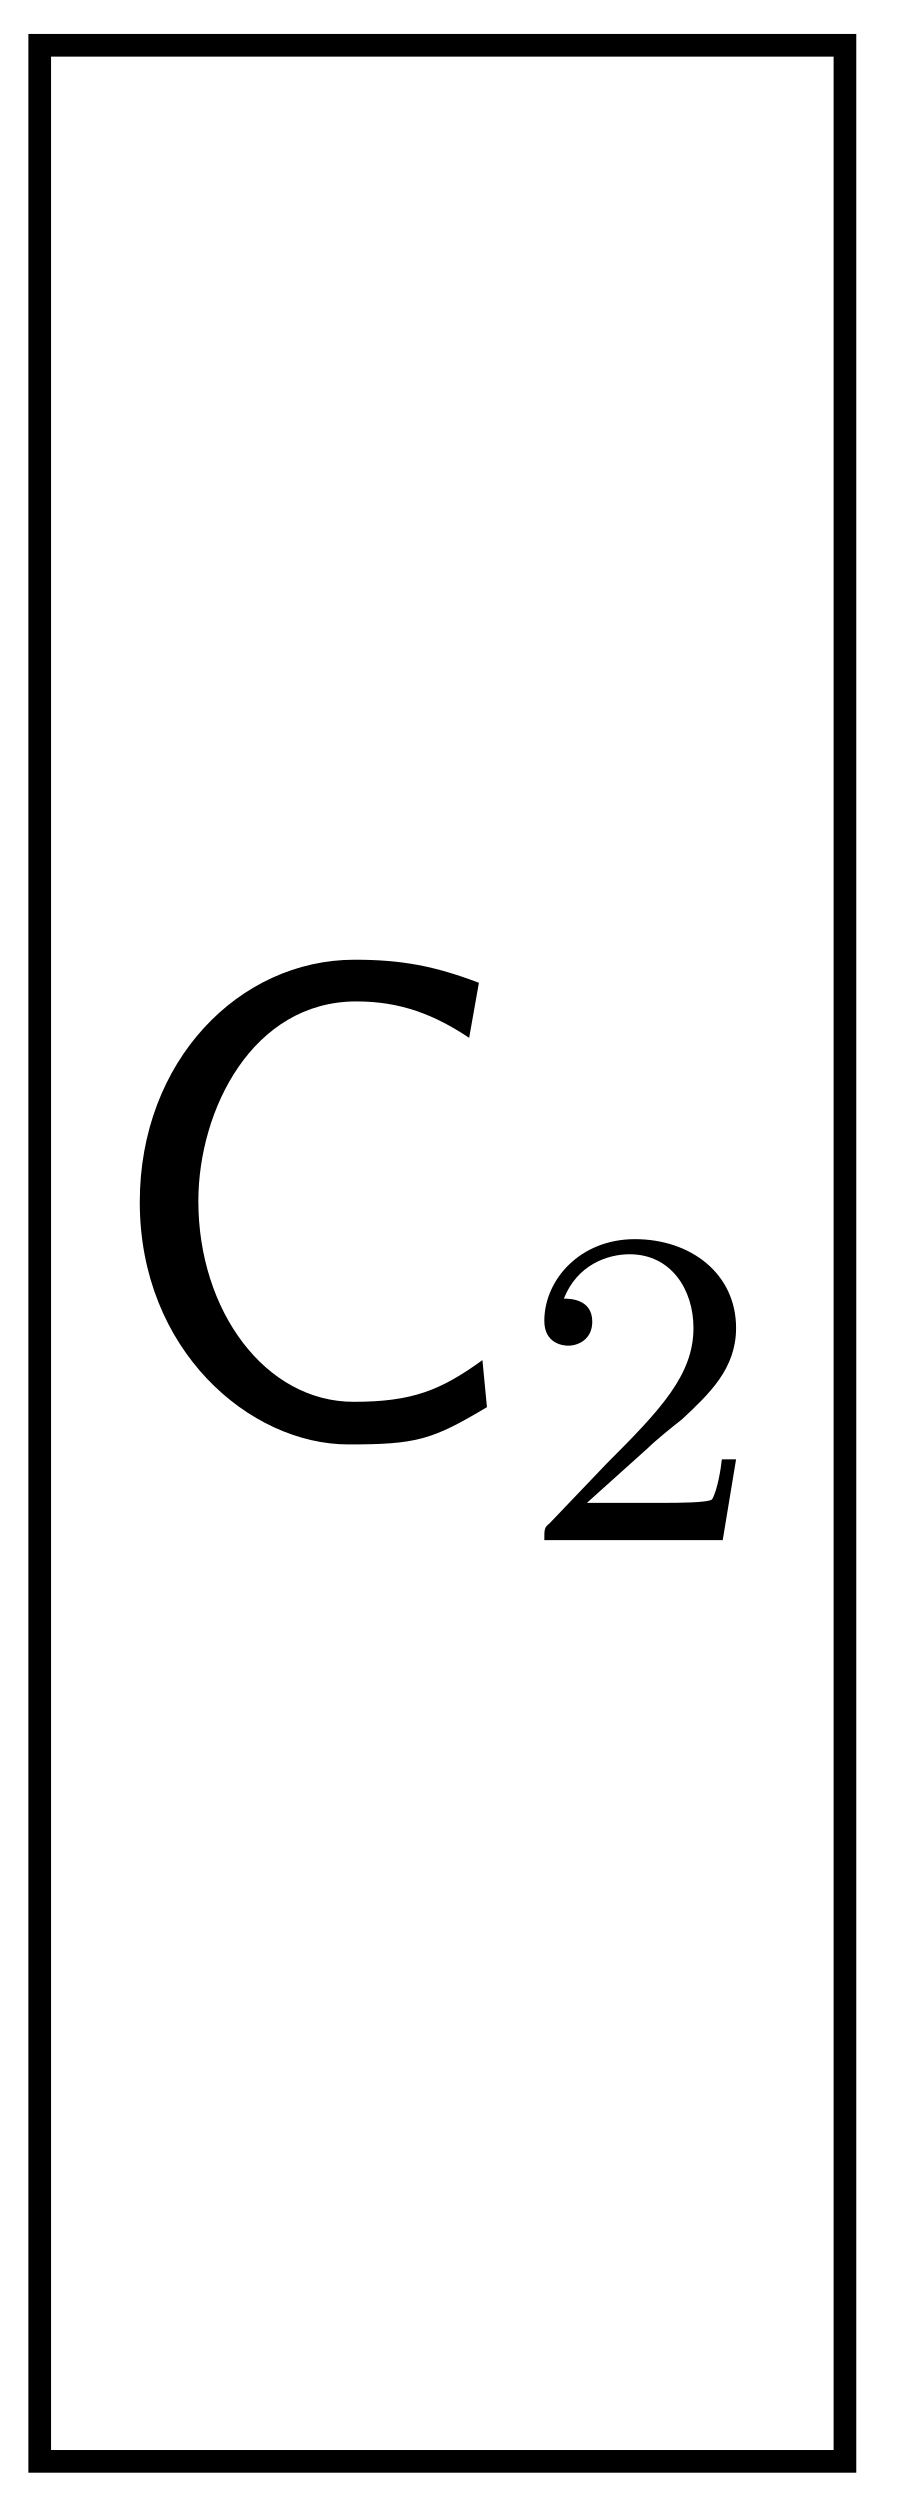
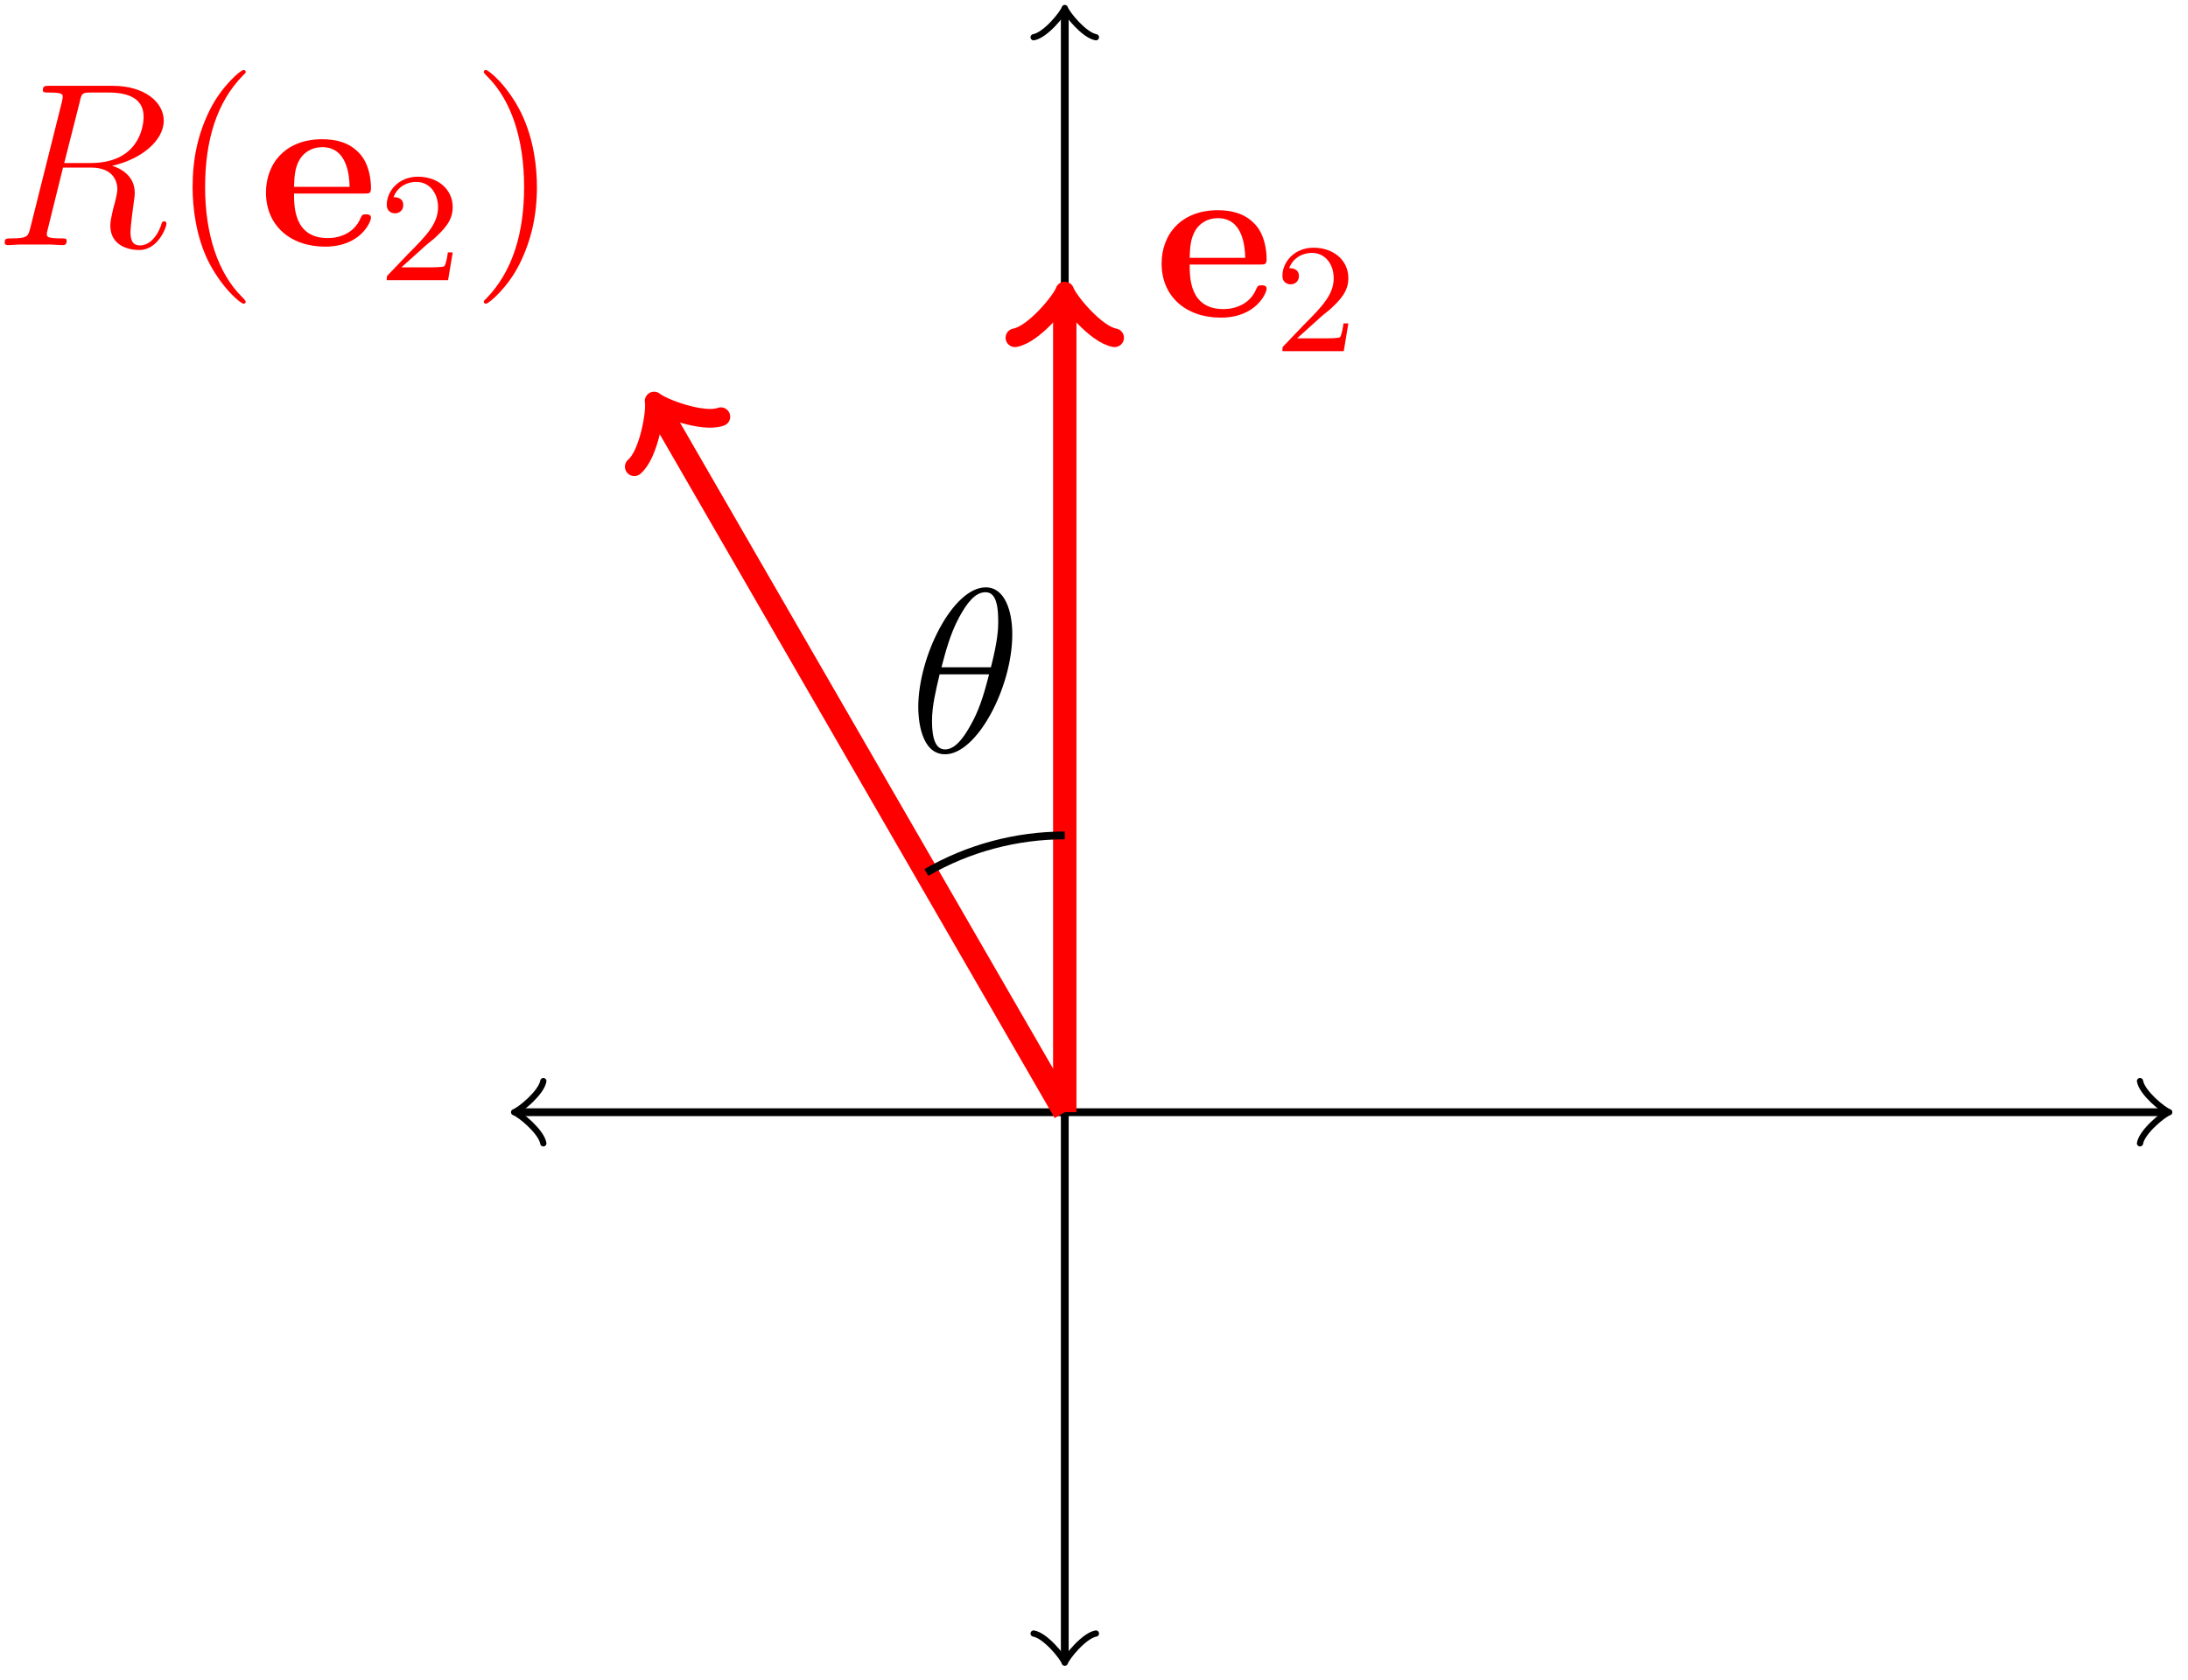
- <svg xmlns="http://www.w3.org/2000/svg" xmlns:xlink="http://www.w3.org/1999/xlink" width="16pt" height="44pt" viewBox="0 0 16 44" version="1.1">
+ <svg xmlns="http://www.w3.org/2000/svg" xmlns:xlink="http://www.w3.org/1999/xlink" width="112pt" height="86pt" viewBox="0 0 112 86" version="1.1">
  <defs>
    <g>
      <symbol overflow="visible" id="glyph0-0">
        <path style="stroke:none;" d="" />
      </symbol>
      <symbol overflow="visible" id="glyph0-1">
-         <path style="stroke:none;" d="M 6.812 -1.375 C 6.078 -0.844 5.578 -0.641 4.547 -0.641 C 2.984 -0.641 1.812 -2.25 1.812 -4.172 C 1.812 -5.781 2.766 -7.688 4.594 -7.688 C 5.375 -7.688 5.969 -7.453 6.578 -7.047 L 6.75 -8.016 C 5.969 -8.312 5.391 -8.422 4.562 -8.422 C 2.531 -8.422 0.781 -6.641 0.781 -4.156 C 0.781 -1.547 2.719 0.109 4.453 0.109 C 5.656 0.109 5.922 0.031 6.891 -0.547 Z M 6.812 -1.375 " />
+         <path style="stroke:none;" d="M 5.406 -2.641 C 5.672 -2.641 5.75 -2.641 5.75 -2.938 C 5.75 -3.297 5.672 -4.203 5.109 -4.75 C 4.609 -5.266 3.938 -5.422 3.25 -5.422 C 1.391 -5.422 0.375 -4.203 0.375 -2.688 C 0.375 -1.016 1.609 0.078 3.406 0.078 C 5.219 0.078 5.75 -1.188 5.75 -1.406 C 5.75 -1.578 5.562 -1.578 5.5 -1.578 C 5.312 -1.578 5.297 -1.547 5.219 -1.391 C 4.906 -0.609 4.125 -0.359 3.547 -0.359 C 1.812 -0.359 1.812 -1.969 1.812 -2.641 Z M 1.812 -2.984 C 1.828 -3.484 1.844 -3.938 2.094 -4.375 C 2.312 -4.75 2.734 -5.016 3.25 -5.016 C 4.531 -5.016 4.641 -3.578 4.656 -2.984 Z M 1.812 -2.984 " />
      </symbol>
      <symbol overflow="visible" id="glyph1-0">
        <path style="stroke:none;" d="" />
      </symbol>
      <symbol overflow="visible" id="glyph1-1">
        <path style="stroke:none;" d="M 2.25 -1.625 C 2.375 -1.75 2.703 -2.016 2.844 -2.125 C 3.328 -2.578 3.797 -3.016 3.797 -3.734 C 3.797 -4.688 3 -5.297 2.016 -5.297 C 1.047 -5.297 0.422 -4.578 0.422 -3.859 C 0.422 -3.469 0.734 -3.422 0.844 -3.422 C 1.016 -3.422 1.266 -3.531 1.266 -3.844 C 1.266 -4.25 0.859 -4.25 0.766 -4.25 C 1 -4.844 1.531 -5.031 1.922 -5.031 C 2.656 -5.031 3.047 -4.406 3.047 -3.734 C 3.047 -2.906 2.469 -2.297 1.516 -1.344 L 0.516 -0.297 C 0.422 -0.219 0.422 -0.203 0.422 0 L 3.562 0 L 3.797 -1.422 L 3.547 -1.422 C 3.531 -1.266 3.469 -0.875 3.375 -0.719 C 3.328 -0.656 2.719 -0.656 2.594 -0.656 L 1.172 -0.656 Z M 2.25 -1.625 " />
      </symbol>
+       <symbol overflow="visible" id="glyph2-0">
+         <path style="stroke:none;" d="" />
+       </symbol>
+       <symbol overflow="visible" id="glyph2-1">
+         <path style="stroke:none;" d="M 4.406 -7.344 C 4.5 -7.797 4.547 -7.812 5.016 -7.812 L 5.875 -7.812 C 6.906 -7.812 7.672 -7.5 7.672 -6.578 C 7.672 -5.969 7.359 -4.203 4.953 -4.203 L 3.609 -4.203 Z M 6.062 -4.062 C 7.547 -4.391 8.703 -5.344 8.703 -6.375 C 8.703 -7.297 7.75 -8.156 6.094 -8.156 L 2.859 -8.156 C 2.625 -8.156 2.516 -8.156 2.516 -7.938 C 2.516 -7.812 2.594 -7.812 2.828 -7.812 C 3.531 -7.812 3.531 -7.719 3.531 -7.594 C 3.531 -7.562 3.531 -7.5 3.484 -7.312 L 1.875 -0.891 C 1.766 -0.469 1.75 -0.344 0.922 -0.344 C 0.641 -0.344 0.562 -0.344 0.562 -0.125 C 0.562 0 0.688 0 0.734 0 C 0.938 0 1.188 -0.031 1.422 -0.031 L 2.828 -0.031 C 3.047 -0.031 3.297 0 3.516 0 C 3.609 0 3.734 0 3.734 -0.234 C 3.734 -0.344 3.641 -0.344 3.453 -0.344 C 2.719 -0.344 2.719 -0.438 2.719 -0.562 C 2.719 -0.578 2.719 -0.656 2.75 -0.75 L 3.547 -3.969 L 4.984 -3.969 C 6.125 -3.969 6.328 -3.25 6.328 -2.859 C 6.328 -2.672 6.219 -2.219 6.125 -1.906 C 6 -1.344 5.969 -1.219 5.969 -0.984 C 5.969 -0.141 6.656 0.25 7.453 0.25 C 8.422 0.25 8.844 -0.938 8.844 -1.094 C 8.844 -1.188 8.781 -1.219 8.719 -1.219 C 8.625 -1.219 8.594 -1.141 8.578 -1.047 C 8.281 -0.203 7.797 0.016 7.5 0.016 C 7.203 0.016 7 -0.125 7 -0.656 C 7 -0.938 7.141 -2.031 7.156 -2.094 C 7.219 -2.531 7.219 -2.578 7.219 -2.672 C 7.219 -3.547 6.516 -3.922 6.062 -4.062 Z M 6.062 -4.062 " />
+       </symbol>
+       <symbol overflow="visible" id="glyph2-2">
+         <path style="stroke:none;" d="M 5.297 -6.016 C 5.297 -7.234 4.906 -8.422 3.938 -8.422 C 2.266 -8.422 0.484 -4.906 0.484 -2.281 C 0.484 -1.734 0.594 0.125 1.859 0.125 C 3.484 0.125 5.297 -3.297 5.297 -6.016 Z M 1.672 -4.328 C 1.859 -5.031 2.109 -6.031 2.578 -6.891 C 2.969 -7.609 3.391 -8.172 3.922 -8.172 C 4.312 -8.172 4.578 -7.844 4.578 -6.688 C 4.578 -6.266 4.547 -5.672 4.203 -4.328 Z M 4.109 -3.969 C 3.812 -2.797 3.562 -2.047 3.125 -1.297 C 2.781 -0.688 2.359 -0.125 1.859 -0.125 C 1.5 -0.125 1.188 -0.406 1.188 -1.594 C 1.188 -2.359 1.391 -3.172 1.578 -3.969 Z M 4.109 -3.969 " />
+       </symbol>
+       <symbol overflow="visible" id="glyph3-0">
+         <path style="stroke:none;" d="" />
+       </symbol>
+       <symbol overflow="visible" id="glyph3-1">
+         <path style="stroke:none;" d="M 3.891 2.906 C 3.891 2.875 3.891 2.844 3.688 2.641 C 2.484 1.438 1.812 -0.531 1.812 -2.969 C 1.812 -5.297 2.375 -7.297 3.766 -8.703 C 3.891 -8.812 3.891 -8.828 3.891 -8.875 C 3.891 -8.938 3.828 -8.969 3.781 -8.969 C 3.625 -8.969 2.641 -8.109 2.062 -6.938 C 1.453 -5.719 1.172 -4.453 1.172 -2.969 C 1.172 -1.906 1.344 -0.484 1.953 0.781 C 2.672 2.219 3.641 3 3.781 3 C 3.828 3 3.891 2.969 3.891 2.906 Z M 3.891 2.906 " />
+       </symbol>
+       <symbol overflow="visible" id="glyph3-2">
+         <path style="stroke:none;" d="M 3.375 -2.969 C 3.375 -3.891 3.25 -5.359 2.578 -6.75 C 1.875 -8.188 0.891 -8.969 0.766 -8.969 C 0.719 -8.969 0.656 -8.938 0.656 -8.875 C 0.656 -8.828 0.656 -8.812 0.859 -8.609 C 2.062 -7.406 2.719 -5.422 2.719 -2.984 C 2.719 -0.672 2.156 1.328 0.781 2.734 C 0.656 2.844 0.656 2.875 0.656 2.906 C 0.656 2.969 0.719 3 0.766 3 C 0.922 3 1.906 2.141 2.484 0.969 C 3.094 -0.25 3.375 -1.547 3.375 -2.969 Z M 3.375 -2.969 " />
+       </symbol>
    </g>
  </defs>
  <g id="surface1">
-     <path style="fill:none;stroke-width:0.399;stroke-linecap:butt;stroke-linejoin:miter;stroke:rgb(0%,0%,0%);stroke-opacity:1;stroke-miterlimit:10;" d="M 0.001 -0.001 L 0.001 42.522 L 14.173 42.522 L 14.173 -0.001 Z M 0.001 -0.001 " transform="matrix(1,0,0,-1,0.698,43.319)" />
+     <path style="fill:none;stroke-width:0.399;stroke-linecap:butt;stroke-linejoin:miter;stroke:rgb(0%,0%,0%);stroke-opacity:1;stroke-miterlimit:10;" d="M -27.887 -0 L 56.234 -0 " transform="matrix(1,0,0,-1,54.504,56.945)" />
+     <path style="fill:none;stroke-width:0.319;stroke-linecap:round;stroke-linejoin:round;stroke:rgb(0%,0%,0%);stroke-opacity:1;stroke-miterlimit:10;" d="M -1.197 1.594 C -1.095 0.996 -0.002 0.098 0.299 0 C -0.002 -0.101 -1.095 -0.996 -1.197 -1.593 " transform="matrix(-1,0,0,1,26.61548,56.945)" />
+     <path style="fill:none;stroke-width:0.319;stroke-linecap:round;stroke-linejoin:round;stroke:rgb(0%,0%,0%);stroke-opacity:1;stroke-miterlimit:10;" d="M -1.196 1.593 C -1.095 0.996 -0.001 0.101 0.3 -0 C -0.001 -0.098 -1.095 -0.996 -1.196 -1.594 " transform="matrix(1,0,0,-1,110.7393,56.945)" />
+     <path style="fill:none;stroke-width:0.399;stroke-linecap:butt;stroke-linejoin:miter;stroke:rgb(0%,0%,0%);stroke-opacity:1;stroke-miterlimit:10;" d="M -0 -27.887 L -0 56.234 " transform="matrix(1,0,0,-1,54.504,56.945)" />
+     <path style="fill:none;stroke-width:0.319;stroke-linecap:round;stroke-linejoin:round;stroke:rgb(0%,0%,0%);stroke-opacity:1;stroke-miterlimit:10;" d="M -1.197 1.594 C -1.095 0.996 -0.001 0.101 0.299 -0 C -0.001 -0.098 -1.095 -0.996 -1.197 -1.594 " transform="matrix(0,1,1,0,54.504,84.83352)" />
+     <path style="fill:none;stroke-width:0.319;stroke-linecap:round;stroke-linejoin:round;stroke:rgb(0%,0%,0%);stroke-opacity:1;stroke-miterlimit:10;" d="M -1.197 1.594 C -1.095 0.996 -0.001 0.098 0.3 0 C -0.001 -0.101 -1.095 -0.996 -1.197 -1.594 " transform="matrix(0,-1,-1,0,54.504,0.70966)" />
+     <path style="fill:none;stroke-width:1.196;stroke-linecap:butt;stroke-linejoin:miter;stroke:rgb(100%,0%,0%);stroke-opacity:1;stroke-miterlimit:10;" d="M -0 -0 L -0 41.562 " transform="matrix(1,0,0,-1,54.504,56.945)" />
+     <path style="fill:none;stroke-width:0.956;stroke-linecap:round;stroke-linejoin:round;stroke:rgb(100%,0%,0%);stroke-opacity:1;stroke-miterlimit:10;" d="M -1.912 2.551 C -1.752 1.594 -0.002 0.16 0.479 0 C -0.002 -0.16 -1.752 -1.594 -1.912 -2.551 " transform="matrix(0,-1,-1,0,54.504,15.38122)" />
+     <g style="fill:rgb(100%,0%,0%);fill-opacity:1;">
+       <use xlink:href="#glyph0-1" x="59.086" y="16.185" />
+     </g>
+     <g style="fill:rgb(100%,0%,0%);fill-opacity:1;">
+       <use xlink:href="#glyph1-1" x="65.223" y="17.979" />
+     </g>
+     <path style="fill:none;stroke-width:1.196;stroke-linecap:butt;stroke-linejoin:miter;stroke:rgb(100%,0%,0%);stroke-opacity:1;stroke-miterlimit:10;" d="M -0 -0 L -20.781 35.992 " transform="matrix(1,0,0,-1,54.504,56.945)" />
+     <path style="fill:none;stroke-width:0.956;stroke-linecap:round;stroke-linejoin:round;stroke:rgb(100%,0%,0%);stroke-opacity:1;stroke-miterlimit:10;" d="M -1.915 2.55 C -1.752 1.593 0 0.158 0.479 -0.001 C 0 -0.161 -1.753 -1.594 -1.914 -2.549 " transform="matrix(-0.5016,-0.86877,-0.86877,0.5016,33.72365,20.95225)" />
+     <g style="fill:rgb(100%,0%,0%);fill-opacity:1;">
+       <use xlink:href="#glyph2-1" x="-0.321" y="12.55" />
+     </g>
+     <g style="fill:rgb(100%,0%,0%);fill-opacity:1;">
+       <use xlink:href="#glyph3-1" x="8.687" y="12.55" />
+     </g>
+     <g style="fill:rgb(100%,0%,0%);fill-opacity:1;">
+       <use xlink:href="#glyph0-1" x="13.24" y="12.55" />
+     </g>
+     <g style="fill:rgb(100%,0%,0%);fill-opacity:1;">
+       <use xlink:href="#glyph1-1" x="19.376" y="14.344" />
+     </g>
+     <g style="fill:rgb(100%,0%,0%);fill-opacity:1;">
+       <use xlink:href="#glyph3-2" x="24.109" y="12.55" />
+     </g>
+     <path style="fill:none;stroke-width:0.399;stroke-linecap:butt;stroke-linejoin:miter;stroke:rgb(0%,0%,0%);stroke-opacity:1;stroke-miterlimit:10;" d="M -0 14.172 C -2.488 14.172 -4.934 13.519 -7.086 12.273 " transform="matrix(1,0,0,-1,54.504,56.945)" />
    <g style="fill:rgb(0%,0%,0%);fill-opacity:1;">
-       <use xlink:href="#glyph0-1" x="1.679" y="25.313" />
-     </g>
-     <g style="fill:rgb(0%,0%,0%);fill-opacity:1;">
-       <use xlink:href="#glyph1-1" x="9.158" y="27.106" />
+       <use xlink:href="#glyph2-2" x="46.52" y="38.494" />
    </g>
  </g>
</svg>
